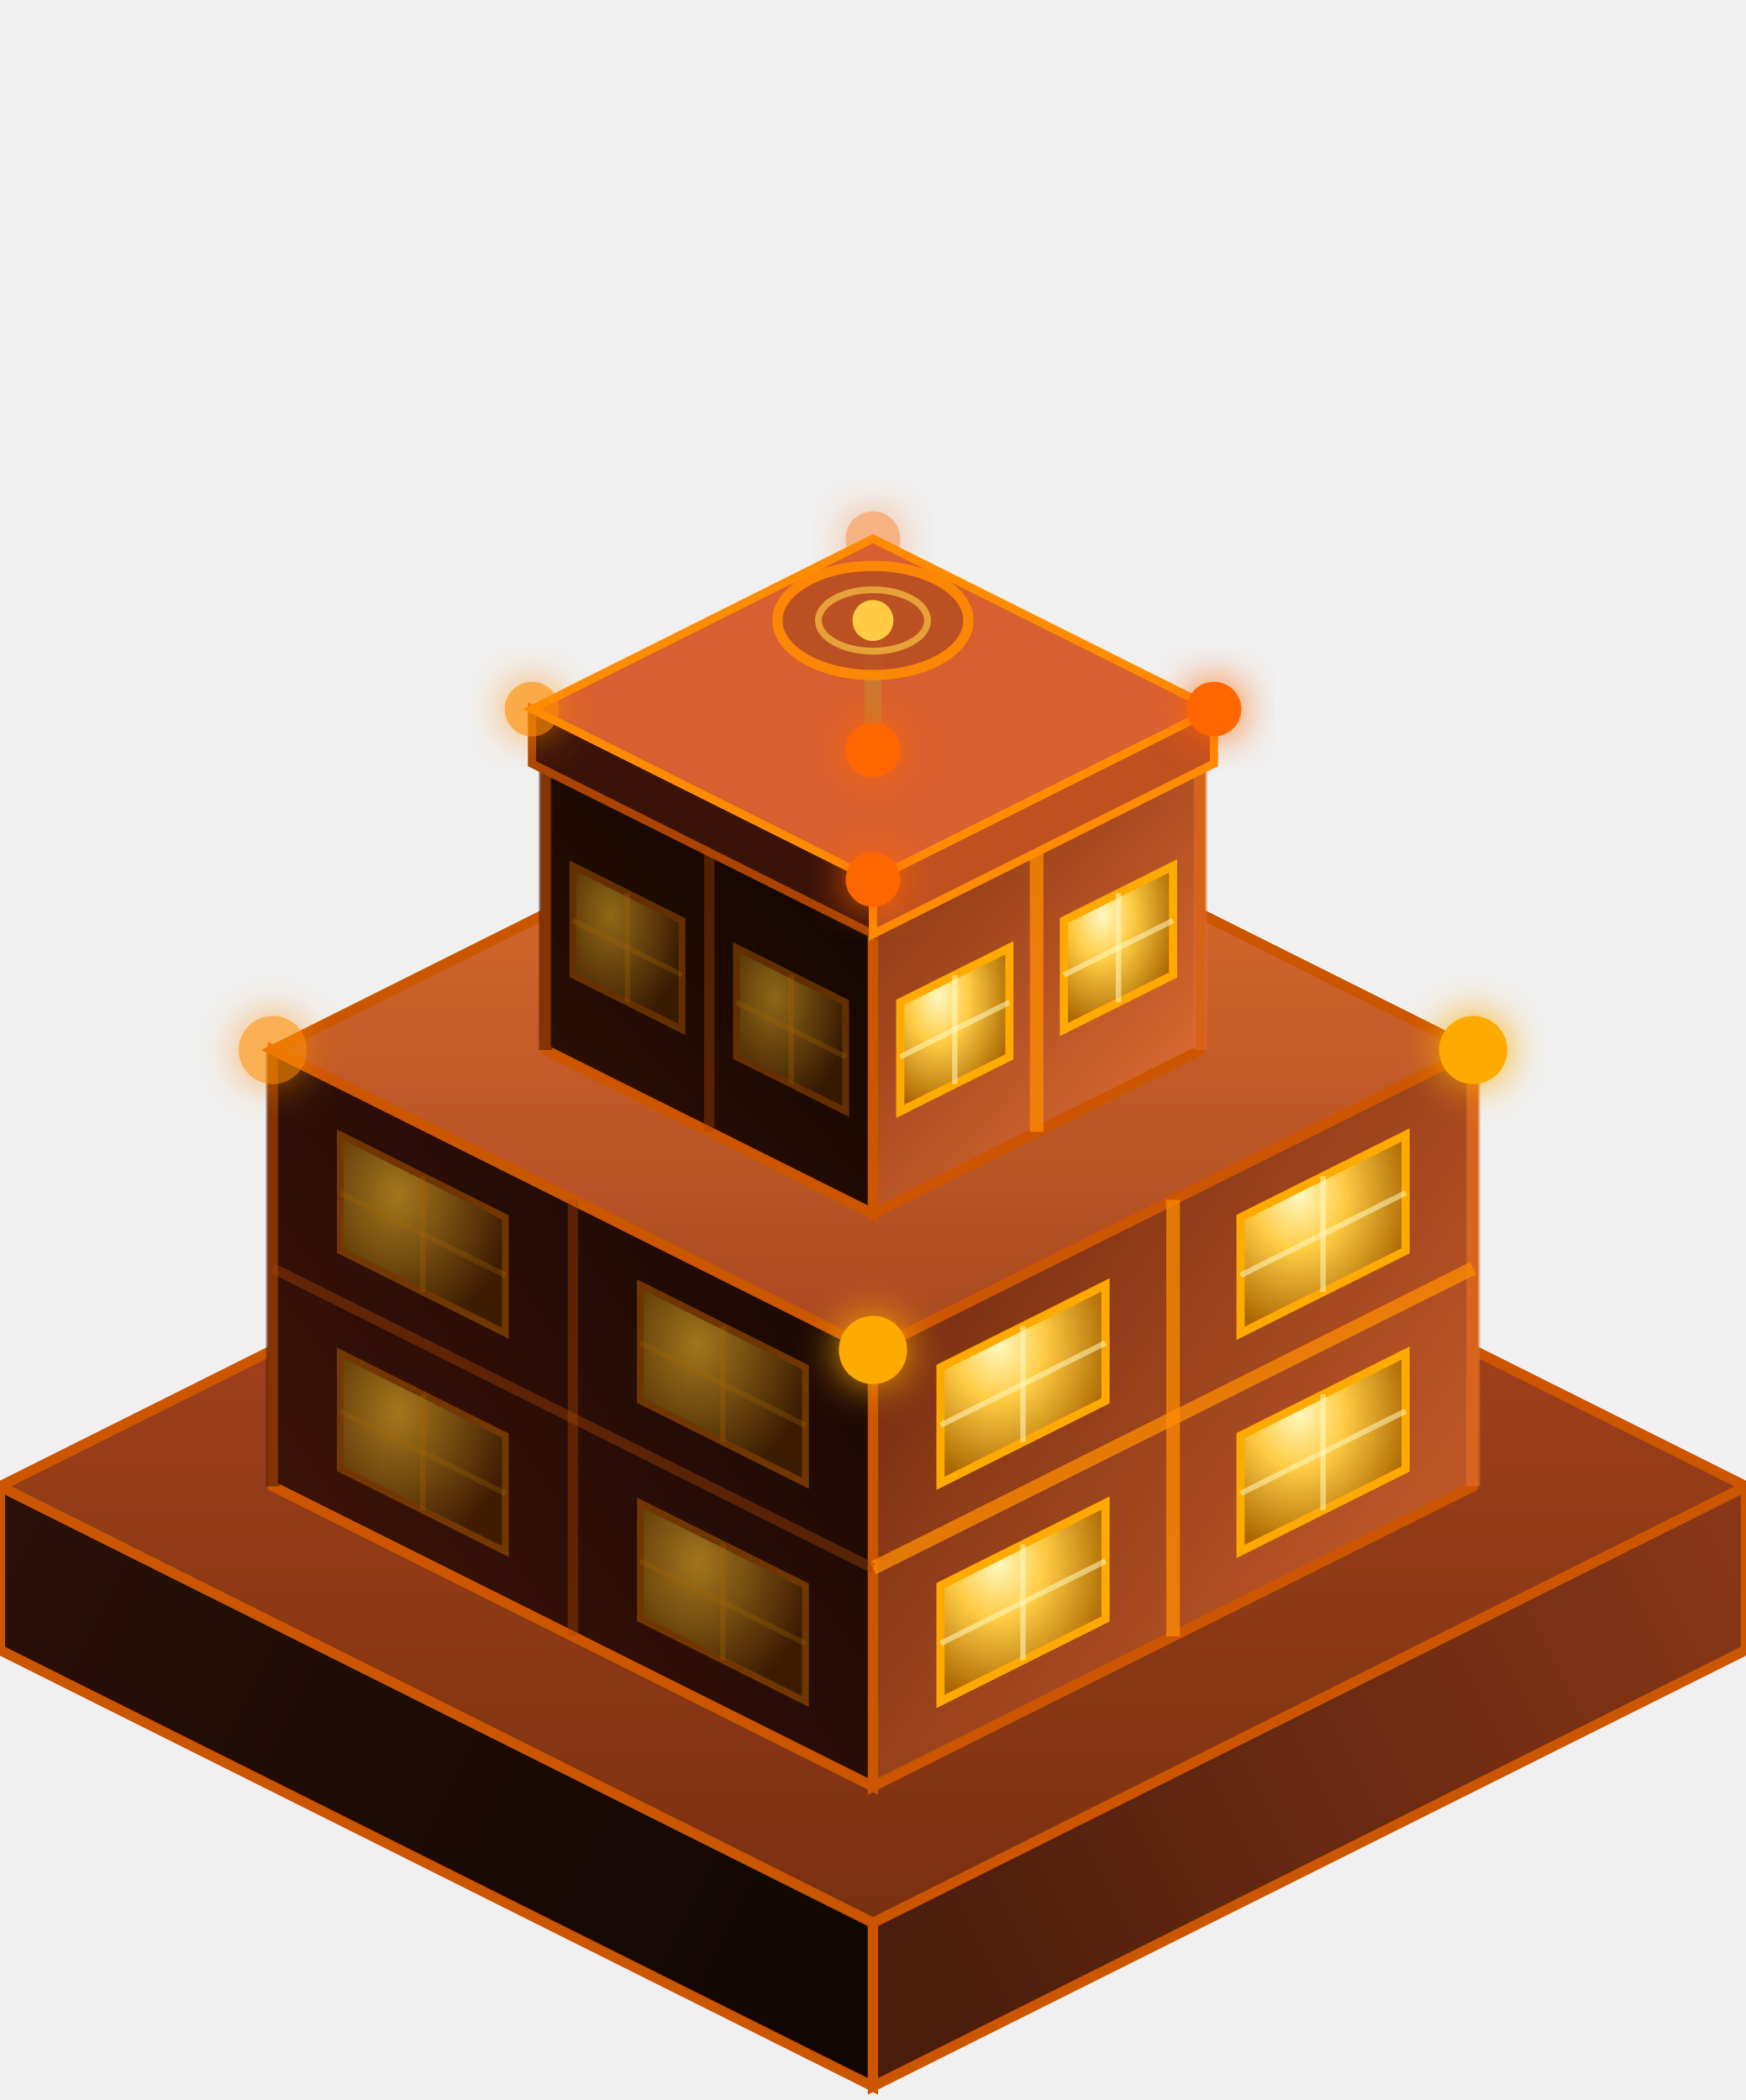
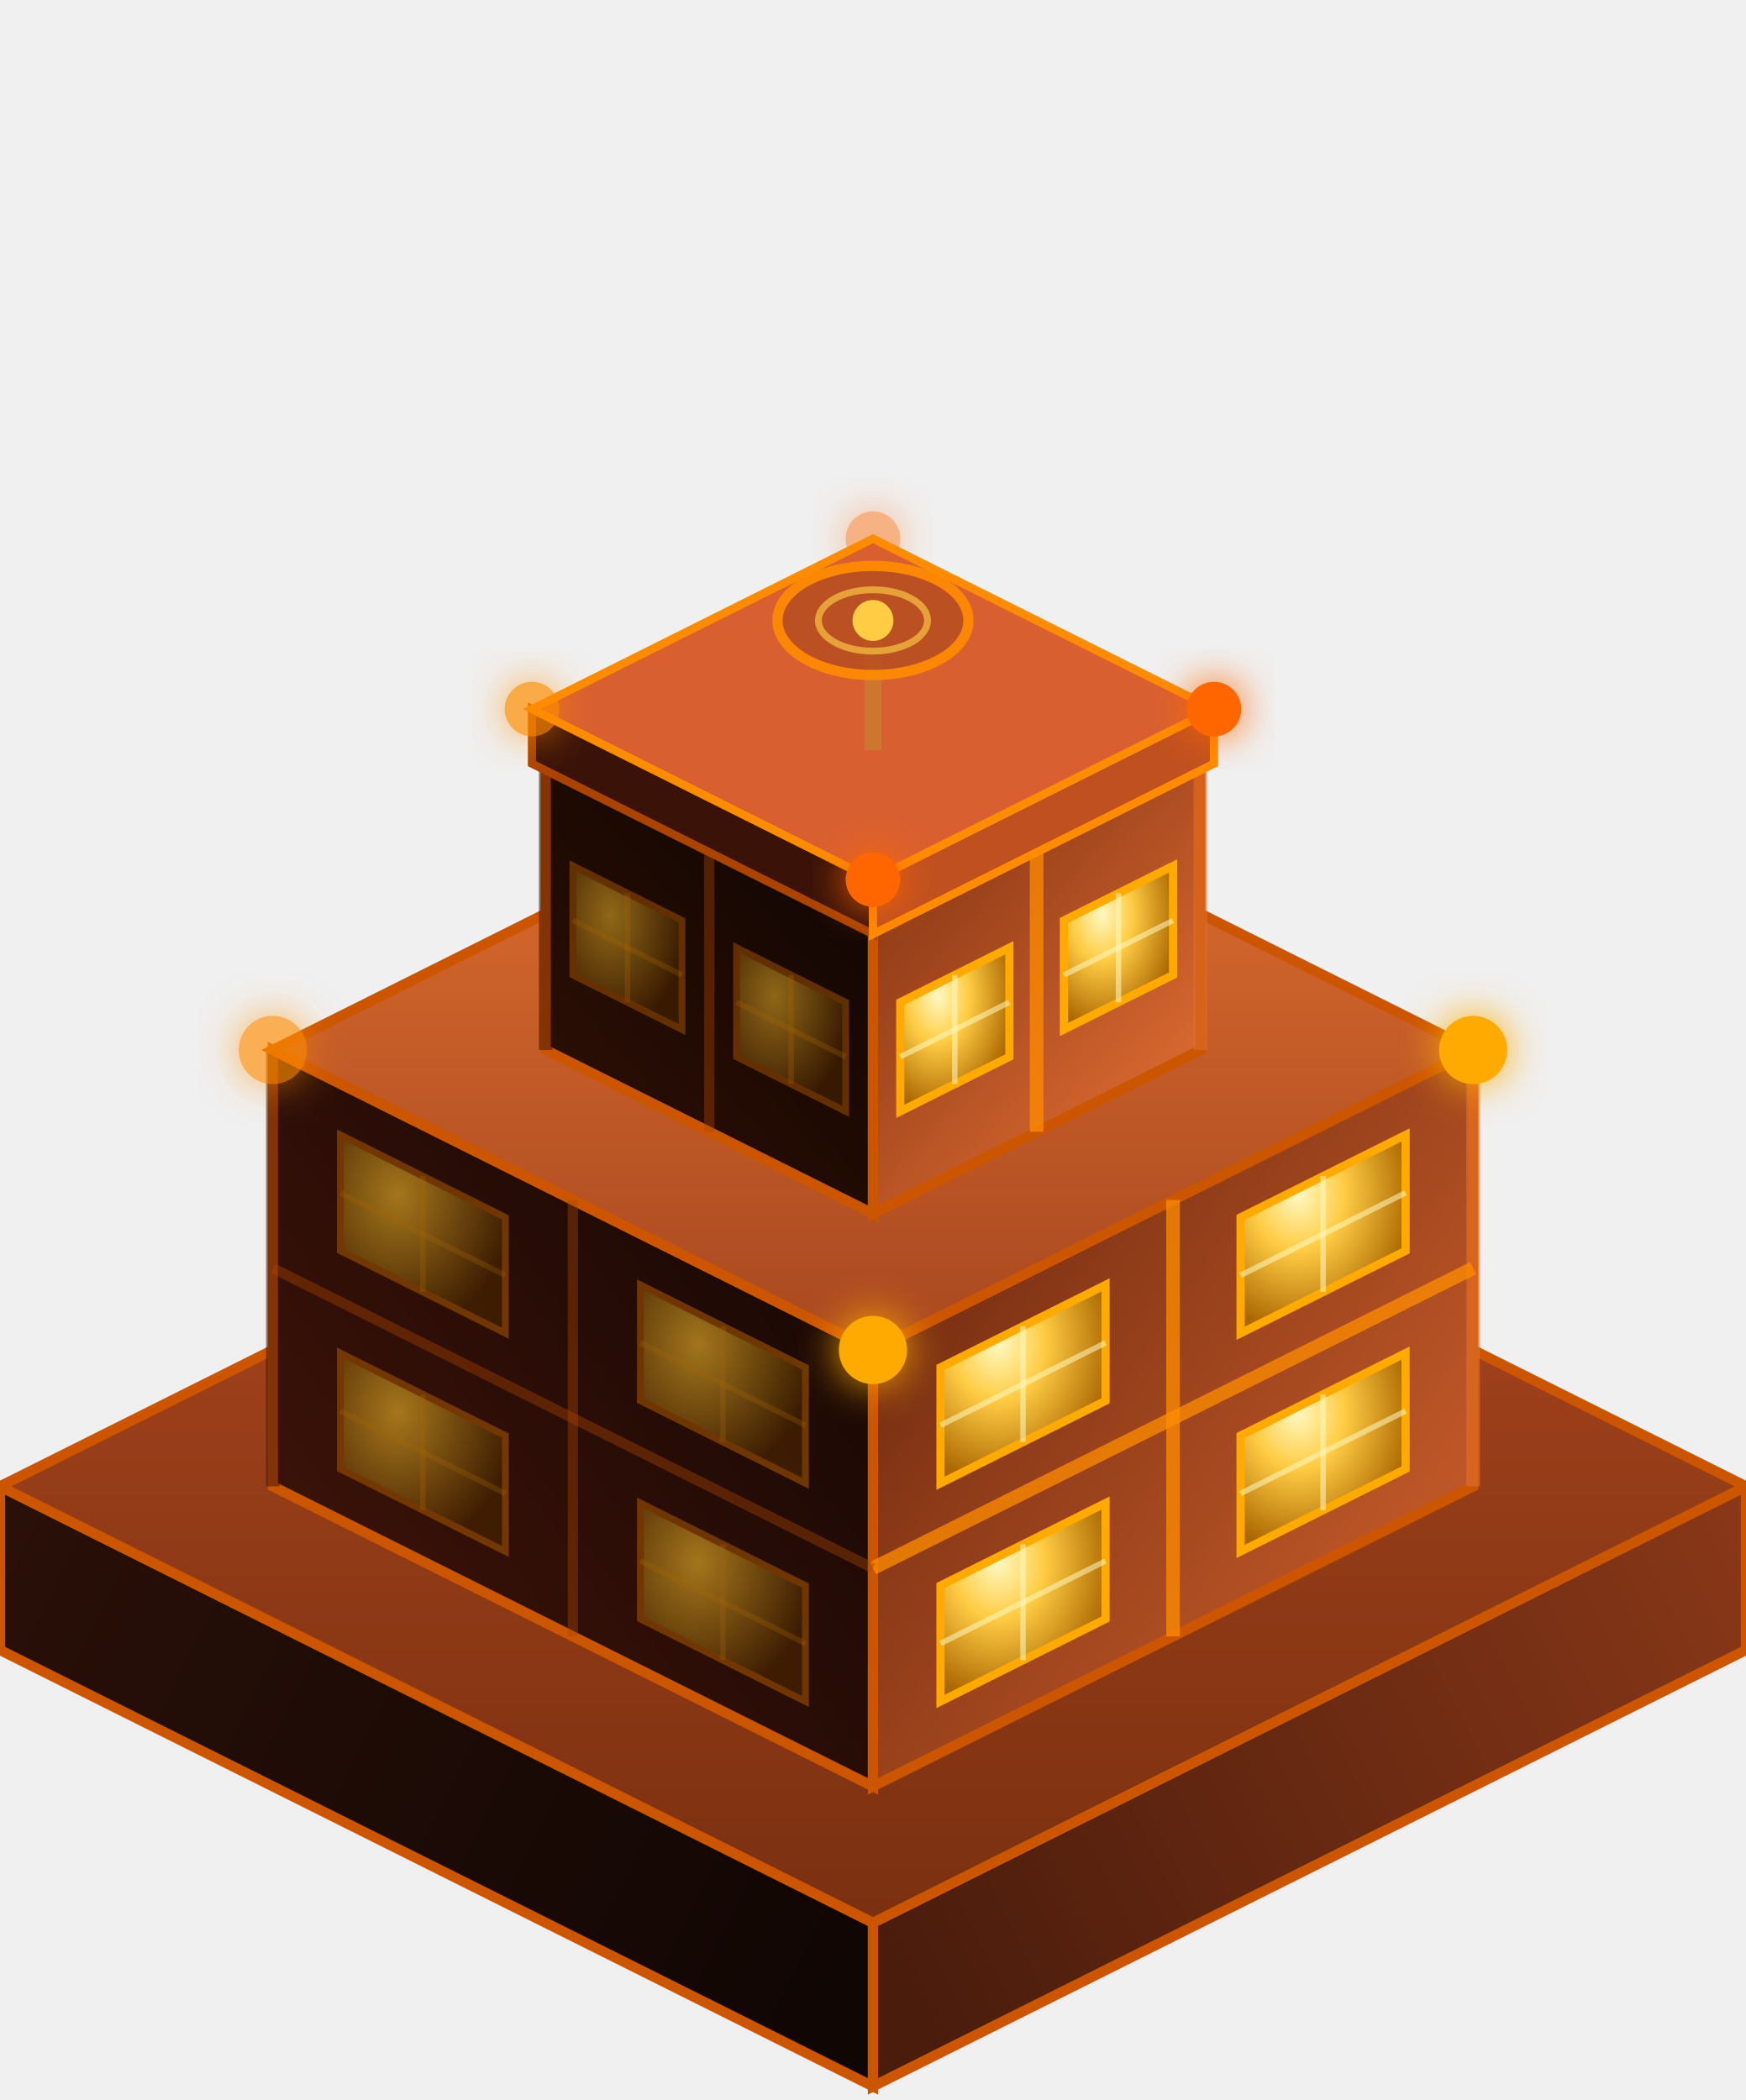
<svg xmlns="http://www.w3.org/2000/svg" viewBox="-128 -178 256 308" width="256" height="308">
  <defs>
    <linearGradient id="fR" gradientUnits="userSpaceOnUse" x1="128" y1="40" x2="0" y2="104">
      <stop offset="0%" stop-color="#8a3818" />
      <stop offset="100%" stop-color="#4a1c0c" />
    </linearGradient>
    <linearGradient id="fL" gradientUnits="userSpaceOnUse" x1="-128" y1="40" x2="0" y2="104">
      <stop offset="0%" stop-color="#2a1008" />
      <stop offset="100%" stop-color="#100604" />
    </linearGradient>
    <linearGradient id="fT" gradientUnits="userSpaceOnUse" x1="0" y1="-24" x2="0" y2="104">
      <stop offset="0%" stop-color="#b04820" />
      <stop offset="100%" stop-color="#7a3010" />
    </linearGradient>
    <linearGradient id="aR" gradientUnits="userSpaceOnUse" x1="88" y1="16" x2="0" y2="-44">
      <stop offset="0%" stop-color="#c05828" />
      <stop offset="60%" stop-color="#8c3a18" />
      <stop offset="100%" stop-color="#5c2008" />
    </linearGradient>
    <linearGradient id="aL" gradientUnits="userSpaceOnUse" x1="-88" y1="16" x2="0" y2="-44">
      <stop offset="0%" stop-color="#3a1208" />
      <stop offset="100%" stop-color="#120604" />
    </linearGradient>
    <linearGradient id="aT" gradientUnits="userSpaceOnUse" x1="0" y1="-92" x2="0" y2="-4">
      <stop offset="0%" stop-color="#e07030" />
      <stop offset="100%" stop-color="#a84820" />
    </linearGradient>
    <linearGradient id="bR" gradientUnits="userSpaceOnUse" x1="48" y1="-64" x2="0" y2="-106">
      <stop offset="0%" stop-color="#d86830" />
      <stop offset="50%" stop-color="#a84a20" />
      <stop offset="100%" stop-color="#7c3010" />
    </linearGradient>
    <linearGradient id="bL" gradientUnits="userSpaceOnUse" x1="-48" y1="-64" x2="0" y2="-106">
      <stop offset="0%" stop-color="#2a0e04" />
      <stop offset="100%" stop-color="#0c0402" />
    </linearGradient>
    <linearGradient id="bT" gradientUnits="userSpaceOnUse" x1="0" y1="-130" x2="0" y2="-82">
      <stop offset="0%" stop-color="#f07840" />
      <stop offset="100%" stop-color="#c05a28" />
    </linearGradient>
    <radialGradient id="winW" cx="35%" cy="30%" r="70%">
      <stop offset="0%" stop-color="#fff8c0" />
      <stop offset="40%" stop-color="#ffcc44" />
      <stop offset="100%" stop-color="#aa6600" />
    </radialGradient>
    <radialGradient id="winD" cx="35%" cy="30%" r="70%">
      <stop offset="0%" stop-color="#cc9922" />
      <stop offset="100%" stop-color="#442200" />
    </radialGradient>
    <filter id="glow" x="-60%" y="-60%" width="220%" height="220%">
      <feGaussianBlur stdDeviation="3" result="blur" />
      <feMerge>
        <feMergeNode in="blur" />
        <feMergeNode in="SourceGraphic" />
      </feMerge>
    </filter>
    <filter id="softglow" x="-80%" y="-80%" width="260%" height="260%">
      <feGaussianBlur stdDeviation="5" result="blur" />
      <feMerge>
        <feMergeNode in="blur" />
        <feMergeNode in="SourceGraphic" />
      </feMerge>
    </filter>
-     <mask id="mH1dish" maskUnits="userSpaceOnUse" x="-200" y="-350" width="400" height="600">
-       <rect x="-200" y="-350" width="400" height="600" fill="white" />
-       <circle cx="0" cy="-132" r="3" fill="black" />
-     </mask>
  </defs>
  <polygon points="-128,64 0,128 0,104 -128,40" fill="url(#fL)" stroke="#cc5500" stroke-width="1.5" />
  <polygon points="128,64 0,128 0,104 128,40" fill="url(#fR)" stroke="#cc5500" stroke-width="1.5" />
  <polygon points="0,-24 128,40 0,104 -128,40" fill="url(#fT)" stroke="#cc5500" stroke-width="1.5" />
  <g transform="translate(0, 24)">
    <polygon points="-88,16 0,60 0,-4 -88,-48" fill="url(#aL)" stroke="#cc5500" stroke-width="1.5" />
    <line x1="-88" y1="16" x2="-88" y2="-48" stroke="#3a1208" stroke-width="2" opacity="0.5" />
    <polygon points="-78.1,13.45 -53.9,25.55 -53.9,8.55 -78.1,-3.55" fill="url(#winD)" stroke="#884400" stroke-width="1" opacity="0.75" />
    <line x1="-66" y1="2.5" x2="-66" y2="19.5" stroke="#aa6600" stroke-width="0.8" opacity="0.28" />
    <line x1="-78.1" y1="4.95" x2="-53.9" y2="17.05" stroke="#aa6600" stroke-width="0.8" opacity="0.28" />
    <polygon points="-34.1,35.45 -9.9,47.55 -9.9,30.55 -34.1,18.45" fill="url(#winD)" stroke="#884400" stroke-width="1" opacity="0.75" />
    <line x1="-22" y1="24.5" x2="-22" y2="41.5" stroke="#aa6600" stroke-width="0.8" opacity="0.28" />
    <line x1="-34.1" y1="26.95" x2="-9.9" y2="39.05" stroke="#aa6600" stroke-width="0.8" opacity="0.28" />
    <polygon points="-78.1,-18.55 -53.9,-6.45 -53.9,-23.45 -78.1,-35.55" fill="url(#winD)" stroke="#884400" stroke-width="1" opacity="0.75" />
    <line x1="-66" y1="-29.5" x2="-66" y2="-12.5" stroke="#aa6600" stroke-width="0.8" opacity="0.28" />
    <line x1="-78.1" y1="-27.05" x2="-53.9" y2="-14.95" stroke="#aa6600" stroke-width="0.8" opacity="0.28" />
    <polygon points="-34.1,3.45 -9.9,15.55 -9.9,-1.45 -34.1,-13.55" fill="url(#winD)" stroke="#884400" stroke-width="1" opacity="0.75" />
    <line x1="-22" y1="-7.5" x2="-22" y2="9.5" stroke="#aa6600" stroke-width="0.8" opacity="0.28" />
    <line x1="-34.1" y1="-5.05" x2="-9.9" y2="7.05" stroke="#aa6600" stroke-width="0.8" opacity="0.28" />
    <polygon points="88,16 0,60 0,-4 88,-48" fill="url(#aR)" stroke="#cc5500" stroke-width="1.5" />
    <line x1="88" y1="16" x2="88" y2="-48" stroke="#e07030" stroke-width="2" opacity="0.6" />
    <polygon points="78.1,13.45 53.9,25.55 53.9,8.55 78.1,-3.55" fill="url(#winW)" stroke="#ffaa00" stroke-width="1.2" />
    <line x1="66" y1="2.5" x2="66" y2="19.5" stroke="#fff8c0" stroke-width="0.8" opacity="0.55" />
    <line x1="78.1" y1="4.95" x2="53.9" y2="17.05" stroke="#fff8c0" stroke-width="0.8" opacity="0.55" />
    <polygon points="34.1,35.45 9.9,47.55 9.9,30.55 34.1,18.45" fill="url(#winW)" stroke="#ffaa00" stroke-width="1.2" />
    <line x1="22" y1="24.5" x2="22" y2="41.5" stroke="#fff8c0" stroke-width="0.8" opacity="0.55" />
    <line x1="34.1" y1="26.95" x2="9.9" y2="39.05" stroke="#fff8c0" stroke-width="0.8" opacity="0.55" />
    <polygon points="78.1,-18.55 53.9,-6.45 53.9,-23.45 78.1,-35.55" fill="url(#winW)" stroke="#ffaa00" stroke-width="1.2" />
    <line x1="66" y1="-29.5" x2="66" y2="-12.5" stroke="#fff8c0" stroke-width="0.8" opacity="0.55" />
    <line x1="78.1" y1="-27.05" x2="53.9" y2="-14.95" stroke="#fff8c0" stroke-width="0.8" opacity="0.55" />
    <polygon points="34.1,3.45 9.9,15.55 9.9,-1.45 34.1,-13.55" fill="url(#winW)" stroke="#ffaa00" stroke-width="1.2" />
    <line x1="22" y1="-7.5" x2="22" y2="9.5" stroke="#fff8c0" stroke-width="0.8" opacity="0.55" />
    <line x1="34.1" y1="-5.05" x2="9.9" y2="7.05" stroke="#fff8c0" stroke-width="0.8" opacity="0.55" />
    <polygon points="0,-92 88,-48 0,-4 -88,-48" fill="url(#aT)" stroke="#cc5500" stroke-width="1.5" />
    <line x1="44" y1="-26" x2="44" y2="38" stroke="#ff8c00" stroke-width="2" opacity="0.75" />
    <line x1="-44" y1="-26" x2="-44" y2="38" stroke="#aa4400" stroke-width="1.5" opacity="0.4" />
    <line x1="88" y1="-16" x2="0" y2="28" stroke="#ff8c00" stroke-width="2" opacity="0.75" />
    <line x1="0" y1="28" x2="-88" y2="-16" stroke="#aa4400" stroke-width="1.5" opacity="0.4" />
    <circle cx="88" cy="-48" r="5" fill="#ffaa00" filter="url(#glow)" />
    <circle cx="-88" cy="-48" r="5" fill="#ff8c00" filter="url(#glow)" opacity="0.65" />
    <circle cx="0" cy="-4" r="5" fill="#ffaa00" filter="url(#glow)" />
  </g>
  <g transform="translate(0, 40)">
    <polygon points="-48,-64 0,-40 0,-82 -48,-106" fill="url(#bL)" stroke="#cc5500" stroke-width="1.5" />
    <line x1="-48" y1="-64" x2="-48" y2="-106" stroke="#3a1208" stroke-width="2" opacity="0.5" />
    <polygon points="-44,-75 -28,-67 -28,-83 -44,-91" fill="url(#winD)" stroke="#884400" stroke-width="1" opacity="0.65" />
    <line x1="-36" y1="-87" x2="-36" y2="-71" stroke="#aa6600" stroke-width="0.8" opacity="0.28" />
    <line x1="-44" y1="-83" x2="-28" y2="-75" stroke="#aa6600" stroke-width="0.8" opacity="0.28" />
    <polygon points="-20,-63 -4,-55 -4,-71 -20,-79" fill="url(#winD)" stroke="#884400" stroke-width="1" opacity="0.65" />
    <line x1="-12" y1="-75" x2="-12" y2="-59" stroke="#aa6600" stroke-width="0.8" opacity="0.28" />
    <line x1="-20" y1="-71" x2="-4" y2="-63" stroke="#aa6600" stroke-width="0.8" opacity="0.28" />
    <polygon points="48,-64 0,-40 0,-82 48,-106" fill="url(#bR)" stroke="#cc5500" stroke-width="1.5" />
    <line x1="48" y1="-64" x2="48" y2="-106" stroke="#e07030" stroke-width="2" opacity="0.55" />
    <polygon points="44,-75 28,-67 28,-83 44,-91" fill="url(#winW)" stroke="#ffaa00" stroke-width="1.2" />
    <line x1="36" y1="-87" x2="36" y2="-71" stroke="#fff8c0" stroke-width="0.8" opacity="0.55" />
    <line x1="44" y1="-83" x2="28" y2="-75" stroke="#fff8c0" stroke-width="0.8" opacity="0.55" />
    <polygon points="20,-63 4,-55 4,-71 20,-79" fill="url(#winW)" stroke="#ffaa00" stroke-width="1.2" />
    <line x1="12" y1="-75" x2="12" y2="-59" stroke="#fff8c0" stroke-width="0.8" opacity="0.55" />
    <line x1="20" y1="-71" x2="4" y2="-63" stroke="#fff8c0" stroke-width="0.8" opacity="0.55" />
    <polygon points="0,-130 48,-106 0,-82 -48,-106" fill="url(#bT)" stroke="#cc5500" stroke-width="1.5" />
    <line x1="24" y1="-94" x2="24" y2="-52" stroke="#ff8c00" stroke-width="2" opacity="0.75" />
    <line x1="-24" y1="-94" x2="-24" y2="-52" stroke="#aa4400" stroke-width="1.5" opacity="0.4" />
  </g>
  <g transform="translate(0, 39)">
    <polygon points="-50,-105 0,-80 0,-88 -50,-113" fill="#3a1208" stroke="#aa4400" stroke-width="1.2" />
    <polygon points="50,-105 0,-80 0,-88 50,-113" fill="#c05020" stroke="#ff8c00" stroke-width="1.2" />
    <circle cx="0" cy="-138" r="4" fill="#ff6600" filter="url(#glow)" opacity="0.45" />
    <polygon points="0,-138 50,-113 0,-88 -50,-113" fill="#d86030" stroke="#ff8c00" stroke-width="1.2" />
    <circle cx="50" cy="-113" r="4" fill="#ff6600" filter="url(#glow)" />
    <circle cx="-50" cy="-113" r="4" fill="#ff8c00" filter="url(#glow)" opacity="0.7" />
    <circle cx="0" cy="-88" r="4" fill="#ff6600" filter="url(#glow)" />
    <g transform="translate(0, 25)">
-       <line x1="0" y1="-132" x2="0" y2="-151" stroke="#cc7730" stroke-width="2.5" mask="url(#mH1dish)" />
-       <circle cx="0" cy="-132" r="4" fill="#ff6600" filter="url(#glow)" />
+       <line x1="0" y1="-132" x2="0" y2="-151" stroke="#cc7730" stroke-width="2.5" />
      <ellipse cx="0" cy="-151" rx="14" ry="8" fill="#b85020" stroke="#ff8c00" stroke-width="1.5" opacity="0.9" />
      <ellipse cx="0" cy="-151" rx="8" ry="4.5" fill="none" stroke="#ffcc44" stroke-width="1" opacity="0.65" />
      <circle cx="0" cy="-151" r="3" fill="#ffcc44" />
    </g>
  </g>
</svg>
